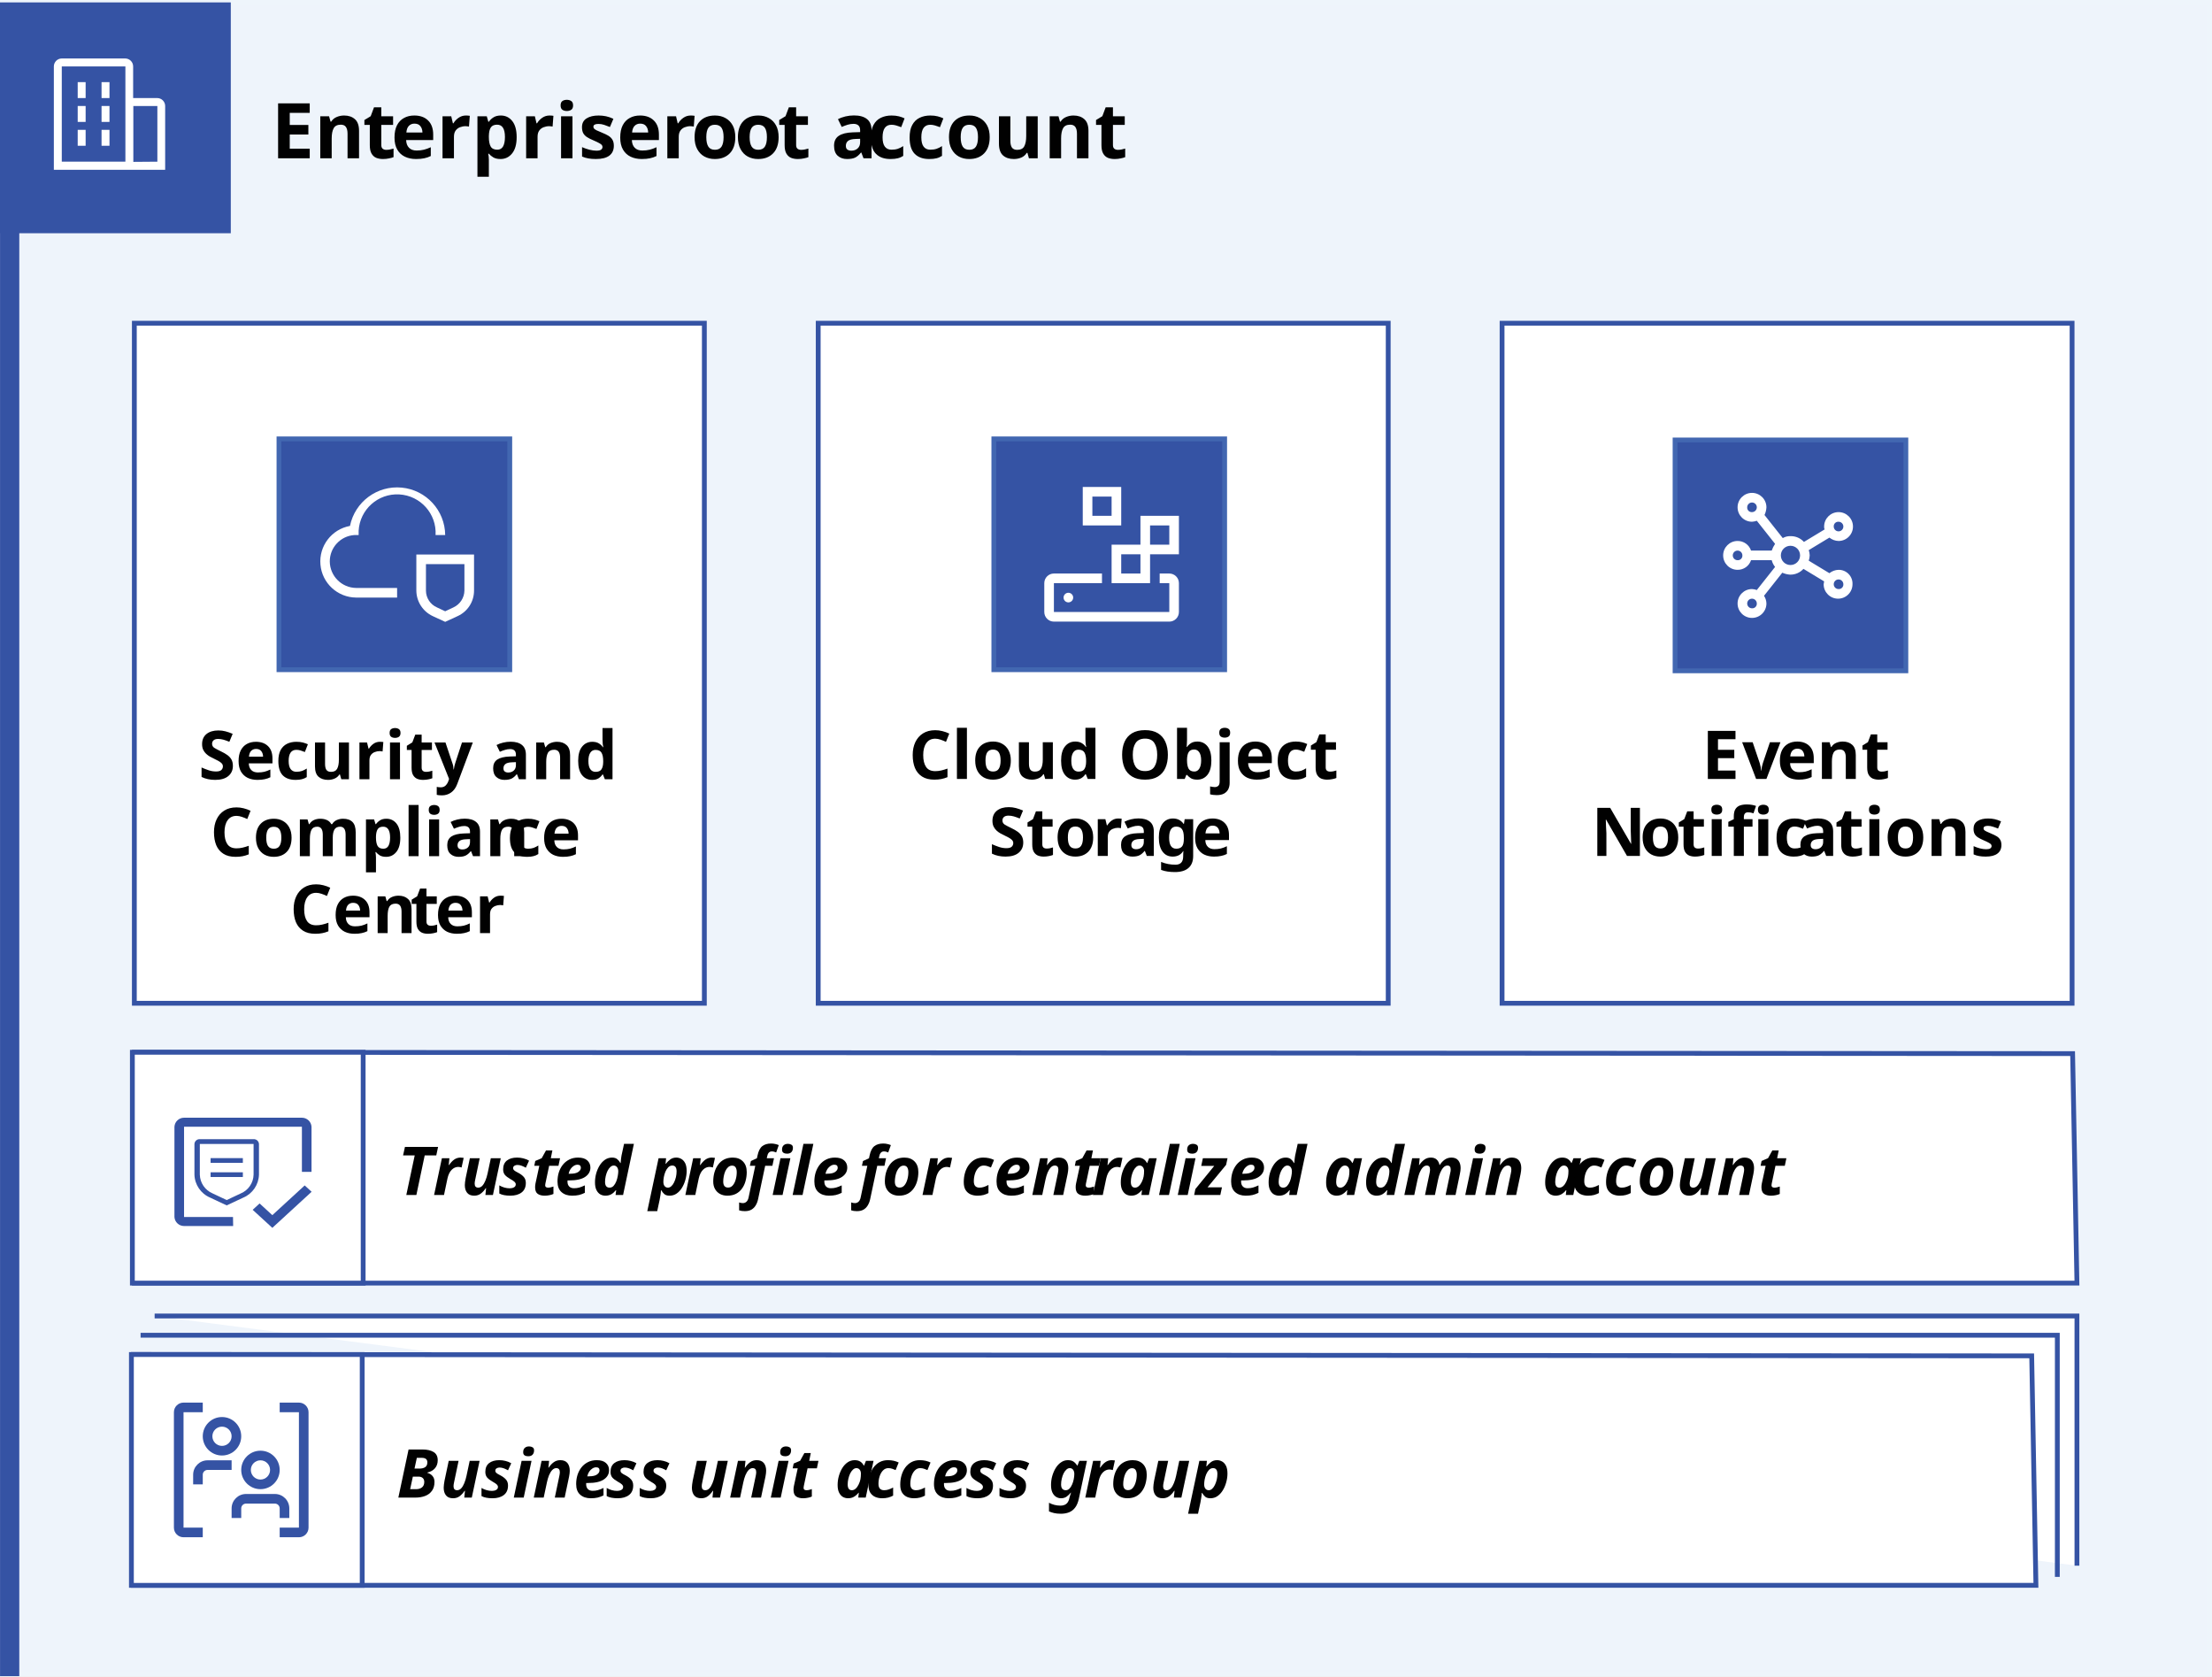
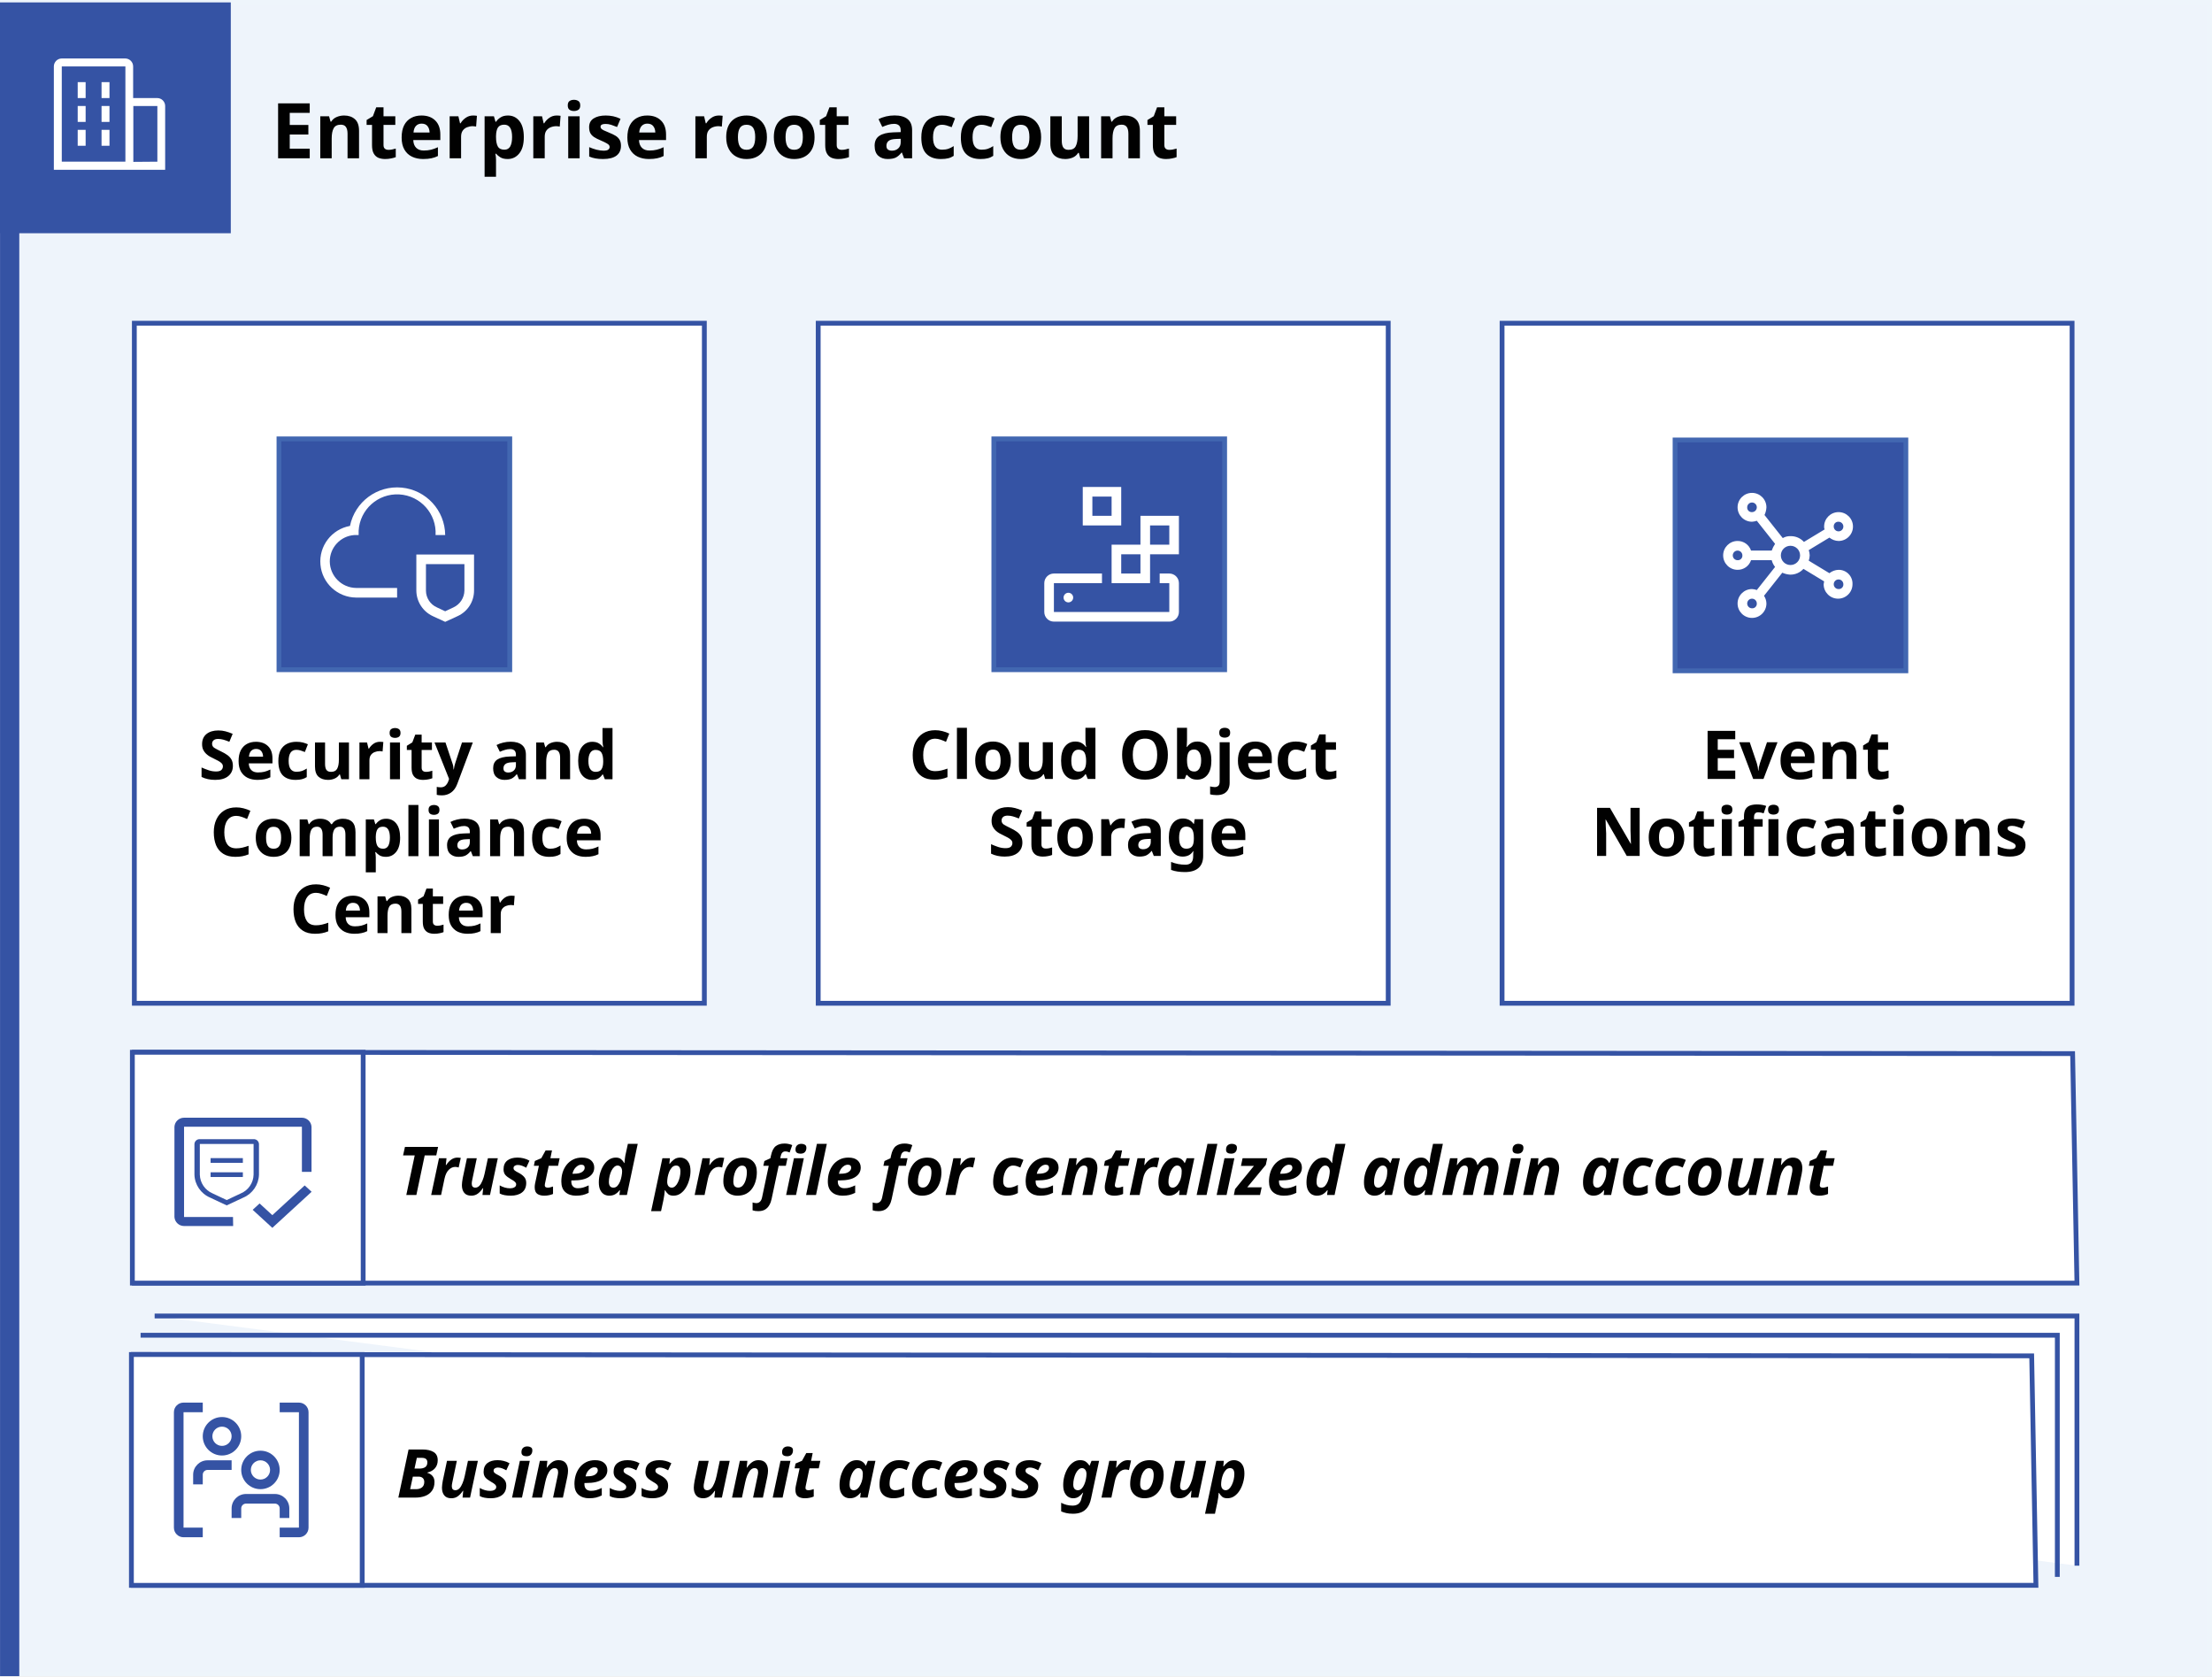
<svg xmlns="http://www.w3.org/2000/svg" width="460.05" height="348.54" viewBox="0 0 460.05 348.54">
  <defs>
-     <style>.cls-1{fill:#eef4fb;stroke:#eef5fb;}.cls-1,.cls-2,.cls-3,.cls-5,.cls-7,.cls-8{stroke-miterlimit:10;}.cls-2,.cls-3,.cls-6{fill:#fff;}.cls-2,.cls-3,.cls-5,.cls-8{stroke:#3553a4;}.cls-2,.cls-5{fill-rule:evenodd;}.cls-4,.cls-7,.cls-8{fill:#3553a4;}.cls-5{fill:none;}.cls-7{stroke:#4267b1;}.cls-9{font-size:16px;}.cls-15,.cls-19,.cls-9{fill:#010101;}.cls-19,.cls-9{font-family:IBMPlexSans-SemiBold, IBM Plex Sans;font-weight:600;}.cls-10{letter-spacing:0em;}.cls-11{letter-spacing:0em;}.cls-12{letter-spacing:0em;}.cls-13{letter-spacing:0em;}.cls-14{letter-spacing:-0.01em;}.cls-15,.cls-19{font-size:14px;}.cls-15{font-family:IBMPlexSans-BoldItalic, IBM Plex Sans;font-weight:700;font-style:italic;}.cls-16{letter-spacing:0em;}.cls-17{letter-spacing:-0.01em;}.cls-18{letter-spacing:-0.01em;}.cls-20{letter-spacing:0em;}.cls-21{letter-spacing:-0.04em;}.cls-22{letter-spacing:-0.01em;}.cls-23{letter-spacing:-0.01em;}.cls-24{letter-spacing:0em;}.cls-25{letter-spacing:0em;}.cls-26{letter-spacing:-0.01em;}.cls-27{letter-spacing:-0.01em;}.cls-28{letter-spacing:-0.01em;}</style>
+     <style>.cls-1{fill:#eef4fb;stroke:#eef5fb;}.cls-1,.cls-2,.cls-3,.cls-5,.cls-7,.cls-8{stroke-miterlimit:10;}.cls-2,.cls-3,.cls-6{fill:#fff;}.cls-2,.cls-3,.cls-5,.cls-8{stroke:#3553a4;}.cls-2,.cls-5{fill-rule:evenodd;}.cls-4,.cls-7,.cls-8{fill:#3553a4;}.cls-5{fill:none;}.cls-7{stroke:#4267b1;}.cls-9{font-size:16px;}.cls-10,.cls-11,.cls-9{fill:#010101;}.cls-11,.cls-9{font-family:IBMPlexSans-SemiBold, IBM Plex Sans;font-weight:600;}.cls-10,.cls-11{font-size:14px;}.cls-10{font-family:IBMPlexSans-BoldItalic, IBM Plex Sans;font-weight:700;font-style:italic;}</style>
  </defs>
  <g id="Background">
    <rect class="cls-1" x="0.51" y="0.5" width="459.04" height="347.54" />
    <polyline class="cls-2" points="32.16 273.65 431.96 273.65 431.96 325.57" />
    <rect class="cls-3" x="312.4" y="67.21" width="118.55" height="141.41" />
    <rect class="cls-3" x="170.17" y="67.21" width="118.55" height="141.41" />
    <rect class="cls-3" x="27.94" y="67.21" width="118.55" height="141.41" />
    <rect class="cls-4" y="0.5" width="48" height="48" />
    <polygon class="cls-3" points="27.74 281.65 422.55 281.94 423.43 329.65 27.74 329.65 27.74 281.65" />
    <polyline class="cls-5" points="29.24 277.65 427.88 277.65 427.88 327.9" />
    <rect class="cls-3" x="27.33" y="281.66" width="48" height="48" />
    <rect class="cls-6" x="16.16" y="17.08" width="1.65" height="3.31" />
    <rect class="cls-6" x="16.16" y="22.04" width="1.65" height="3.31" />
    <rect class="cls-6" x="21.12" y="17.08" width="1.65" height="3.31" />
    <rect class="cls-6" x="21.12" y="22.04" width="1.65" height="3.31" />
    <rect class="cls-6" x="16.16" y="27" width="1.65" height="3.31" />
    <rect class="cls-6" x="21.12" y="27" width="1.65" height="3.31" />
    <path class="cls-6" d="M597.07,27.23a1.65,1.65,0,0,0-1.66-1.65h-5V19a1.65,1.65,0,0,0-1.65-1.65H575.57A1.65,1.65,0,0,0,573.92,19v21.5h23.15ZM575.57,19H588.8V38.81H575.57Zm14.88,19.85V27.23h5V38.81Z" transform="translate(-562.72 -5.19)" />
    <rect class="cls-7" x="58.02" y="91.26" width="48" height="48" />
    <path id="_Path_" data-name="&lt;Path&gt;" class="cls-6" d="M659.31,122.45V128a3.93,3.93,0,0,1-2.3,3.5l-1.7.8-1.7-.8a3.83,3.83,0,0,1-2.3-3.5v-5.5h8m2-2h-12V128a5.92,5.92,0,0,0,3.4,5.3l2.6,1.2,2.6-1.2a5.81,5.81,0,0,0,3.4-5.3v-7.5Z" transform="translate(-562.72 -5.19)" />
    <path class="cls-6" d="M645.31,129.45h-8.5a7.51,7.51,0,0,1-1.3-14.9,10,10,0,0,1,19.8,1.9h-2a8,8,0,0,0-16-.9v.9h-.9a5.48,5.48,0,0,0-5.1,5.5,5.55,5.55,0,0,0,5.5,5.5h8.5Z" transform="translate(-562.72 -5.19)" />
    <rect class="cls-8" x="0.51" y="48.5" width="3" height="299.54" />
    <path class="cls-4" d="M604.89,313.85h-2v-2a3,3,0,0,1,3-3h5v2h-5a1,1,0,0,0-1,1Z" transform="translate(-562.72 -5.19)" />
    <path class="cls-4" d="M608.89,307.85a4,4,0,1,1,4-4A4,4,0,0,1,608.89,307.85Zm0-6a2,2,0,1,0,2,2A2,2,0,0,0,608.89,301.85Z" transform="translate(-562.72 -5.19)" />
    <path class="cls-4" d="M616.89,314.85a4,4,0,1,1,4-4A4,4,0,0,1,616.89,314.85Zm0-6a2,2,0,1,0,2,2A2,2,0,0,0,616.89,308.85Z" transform="translate(-562.72 -5.19)" />
    <path class="cls-4" d="M622.89,320.85h-2v-2a1,1,0,0,0-1-1h-6a1,1,0,0,0-1,1v2h-2v-2a3,3,0,0,1,3-3h6a3,3,0,0,1,3,3Z" transform="translate(-562.72 -5.19)" />
    <path class="cls-4" d="M604.89,324.85h-4a2,2,0,0,1-2-2v-24a2,2,0,0,1,2-2h4v2h-4v24h4Z" transform="translate(-562.72 -5.19)" />
    <path class="cls-4" d="M624.89,324.85h-4v-2h4v-24h-4v-2h4a2,2,0,0,1,2,2v24A2,2,0,0,1,624.89,324.85Z" transform="translate(-562.72 -5.19)" />
    <polygon class="cls-3" points="27.94 218.81 431.06 219.09 431.96 266.81 27.94 266.81 27.94 218.81" />
    <rect class="cls-3" x="27.53" y="218.81" width="48" height="48" />
    <path class="cls-4" d="M611.18,258.25H601V239.49h24.51v9.38h2v-9.38a2,2,0,0,0-2-1.88H601a2,2,0,0,0-2,1.88v18.76a2,2,0,0,0,2,1.88h10.21Z" transform="translate(-562.72 -5.19)" />
    <polygon class="cls-4" points="56.64 252.68 53.99 250.25 52.55 251.57 56.64 255.32 64.81 247.82 63.37 246.5 56.64 252.68" />
    <rect class="cls-4" x="43.8" y="243.77" width="6.71" height="0.98" />
    <rect class="cls-4" x="43.8" y="240.82" width="6.71" height="0.98" />
    <path class="cls-4" d="M609.87,255.84l-3.45-1.62a5.35,5.35,0,0,1-3.26-4.77v-6.38a1.06,1.06,0,0,1,1.12-1h11.18a1.06,1.06,0,0,1,1.12,1v6.38a5.35,5.35,0,0,1-3.25,4.77Zm-5.59-12.77v6.38a4.36,4.36,0,0,0,2.66,3.9l2.93,1.38,2.93-1.38a4.34,4.34,0,0,0,2.66-3.9v-6.38Z" transform="translate(-562.72 -5.19)" />
    <rect class="cls-7" x="206.7" y="91.26" width="48" height="48" />
    <rect class="cls-7" x="348.38" y="91.49" width="48" height="48" />
    <path class="cls-6" d="M805.91,124.45h-2v2h2v6h-24v-6h10v-2h-10a2,2,0,0,0-2,2v6a2,2,0,0,0,2,2h24a2,2,0,0,0,2-2v-6A2,2,0,0,0,805.91,124.45Z" transform="translate(-562.72 -5.19)" />
    <circle class="cls-6" cx="222.2" cy="124.26" r="1" />
    <path class="cls-6" d="M807.91,112.45h-8v6h-6v8h8v-6h6Zm-8,12h-4v-4h4Zm6-6h-4v-4h4Z" transform="translate(-562.72 -5.19)" />
    <path class="cls-6" d="M795.91,114.45h-8v-8h8Zm-6-2h4v-4h-4Z" transform="translate(-562.72 -5.19)" />
    <path class="cls-6" d="M945.1,123.68a3.16,3.16,0,0,0-1.9.7l-4.3-2.6a4.25,4.25,0,0,0,.2-1.1,3.59,3.59,0,0,0-.2-1.1l4.3-2.6a3.16,3.16,0,0,0,1.9.7,3,3,0,1,0-3-3,1.27,1.27,0,0,0,.1.6l-4.3,2.6a3.63,3.63,0,0,0-2.8-1.2,2.93,2.93,0,0,0-1.6.4l-3.8-4.8a4.19,4.19,0,0,0,.4-1.6,3,3,0,1,0-3,3,3.55,3.55,0,0,0,1-.2l3.8,4.8a6.11,6.11,0,0,0-.7,1.4h-4.3a2.91,2.91,0,0,0-2.8-2,3,3,0,0,0,0,6,2.91,2.91,0,0,0,2.8-2h4.3a3.69,3.69,0,0,0,.7,1.4l-3.8,4.8a3.55,3.55,0,0,0-1-.2,3,3,0,1,0,3,3,3,3,0,0,0-.5-1.6l3.8-4.8a4.71,4.71,0,0,0,1.6.4,3.63,3.63,0,0,0,2.8-1.2l4.3,2.6c0,.2-.1.4-.1.6a3,3,0,1,0,6,0A2.86,2.86,0,0,0,945.1,123.68Zm0-10a1,1,0,1,1-1,1A.94.94,0,0,1,945.1,113.68Zm-19-3a1,1,0,1,1,1,1A.94.94,0,0,1,926.1,110.68Zm-2,11a1,1,0,1,1,1-1A.94.94,0,0,1,924.1,121.68Zm3,10a1,1,0,1,1,1-1A.94.94,0,0,1,927.1,131.68Zm8-9a2,2,0,1,1,2-2A2,2,0,0,1,935.1,122.68Zm10,5a1,1,0,1,1,1-1A.94.94,0,0,1,945.1,127.68Z" transform="translate(-562.72 -5.19)" />
  </g>
  <g id="Text">
-     <text class="cls-9" transform="translate(56.4 32.91)">En<tspan class="cls-10" x="19.01" y="0">t</tspan>
-       <tspan x="24.93" y="0">erprise </tspan>
-       <tspan class="cls-11" x="81.14" y="0">r</tspan>
-       <tspan x="87.34" y="0">o</tspan>
-       <tspan class="cls-12" x="96.35" y="0">o</tspan>
-       <tspan class="cls-13" x="105.29" y="0">t a</tspan>
-       <tspan class="cls-14" x="124" y="0">cc</tspan>
-       <tspan x="140.25" y="0">ount</tspan>
+     <text class="cls-9" transform="translate(56.4 32.91)">Enterprise root account</text>
+     <text class="cls-10" transform="translate(82.49 311.41)">Business unit access group</text>
+     <text class="cls-11" transform="translate(41.28 162.03)">Security and <tspan x="2.37" y="16">Compliance </tspan>
+       <tspan x="18.95" y="32">Center</tspan>
    </text>
-     <text class="cls-15" transform="translate(82.49 311.41)">
-       <tspan class="cls-16">B</tspan>
-       <tspan x="9.04" y="0">usine</tspan>
-       <tspan class="cls-17" x="43.53" y="0">s</tspan>
-       <tspan x="50.4" y="0">s unit a</tspan>
-       <tspan class="cls-18" x="97.51" y="0">cc</tspan>
-       <tspan x="111.15" y="0">e</tspan>
-       <tspan class="cls-17" x="118.36" y="0">s</tspan>
-       <tspan x="125.23" y="0">s g</tspan>
-       <tspan class="cls-16" x="142.98" y="0">r</tspan>
-       <tspan x="148.43" y="0">oup</tspan>
+     <text class="cls-10" transform="translate(82.69 248.49)">Trusted profile for centralized admin account</text>
+     <text class="cls-11" transform="translate(189.01 161.98)">Cloud Object <tspan x="16.47" y="16">Storage</tspan>
    </text>
-     <text class="cls-19" transform="translate(41.28 162.03)">Security and <tspan x="2.41" y="16">Complian</tspan>
-       <tspan class="cls-16" x="64.15" y="16">c</tspan>
-       <tspan x="71.26" y="16">e </tspan>
-       <tspan x="18.98" y="32">Cen</tspan>
-       <tspan class="cls-20" x="44.01" y="32">t</tspan>
-       <tspan x="49.19" y="32">er</tspan>
-     </text>
-     <text class="cls-15" transform="translate(82.69 248.49)">
-       <tspan class="cls-21">T</tspan>
-       <tspan x="7.34" y="0">ru</tspan>
-       <tspan class="cls-22" x="21" y="0">s</tspan>
-       <tspan class="cls-18" x="27.79" y="0">t</tspan>
-       <tspan x="32.65" y="0">ed p</tspan>
-       <tspan class="cls-16" x="59.6" y="0">r</tspan>
-       <tspan class="cls-23" x="65.04" y="0">o</tspan>
-       <tspan x="72.53" y="0">file </tspan>
-       <tspan class="cls-24" x="95.84" y="0">f</tspan>
-       <tspan x="100.73" y="0">or </tspan>
-       <tspan class="cls-18" x="117.14" y="0">c</tspan>
-       <tspan x="123.96" y="0">ent</tspan>
-       <tspan class="cls-16" x="144.35" y="0">r</tspan>
-       <tspan x="149.8" y="0">al</tspan>
-       <tspan class="cls-25" x="162.01" y="0">i</tspan>
-       <tspan class="cls-26" x="166" y="0">z</tspan>
-       <tspan x="172.75" y="0">ed admin a</tspan>
-       <tspan class="cls-18" x="244.1" y="0">cc</tspan>
-       <tspan x="257.74" y="0">ount</tspan>
-     </text>
-     <text class="cls-19" transform="translate(189.01 161.98)">Cloud Object <tspan class="cls-20" x="16.65" y="16">St</tspan>
-       <tspan x="30.32" y="16">o</tspan>
-       <tspan class="cls-27" x="38.21" y="16">r</tspan>
-       <tspan x="43.55" y="16">a</tspan>
-       <tspan class="cls-17" x="51.38" y="16">g</tspan>
-       <tspan x="58.92" y="16">e</tspan>
-     </text>
-     <text class="cls-19" transform="translate(353.93 161.98)">E<tspan class="cls-28" x="8.4" y="0">v</tspan>
-       <tspan x="15.62" y="0">ent </tspan>
-       <tspan x="-22.99" y="16">N</tspan>
-       <tspan class="cls-20" x="-12.92" y="16">o</tspan>
-       <tspan x="-5.1" y="16">tific</tspan>
-       <tspan class="cls-24" x="19.92" y="16">a</tspan>
-       <tspan x="27.69" y="16">tions</tspan>
+     <text class="cls-11" transform="translate(353.88 161.98)">Event <tspan x="-22.99" y="16">Notifications</tspan>
    </text>
  </g>
</svg>
